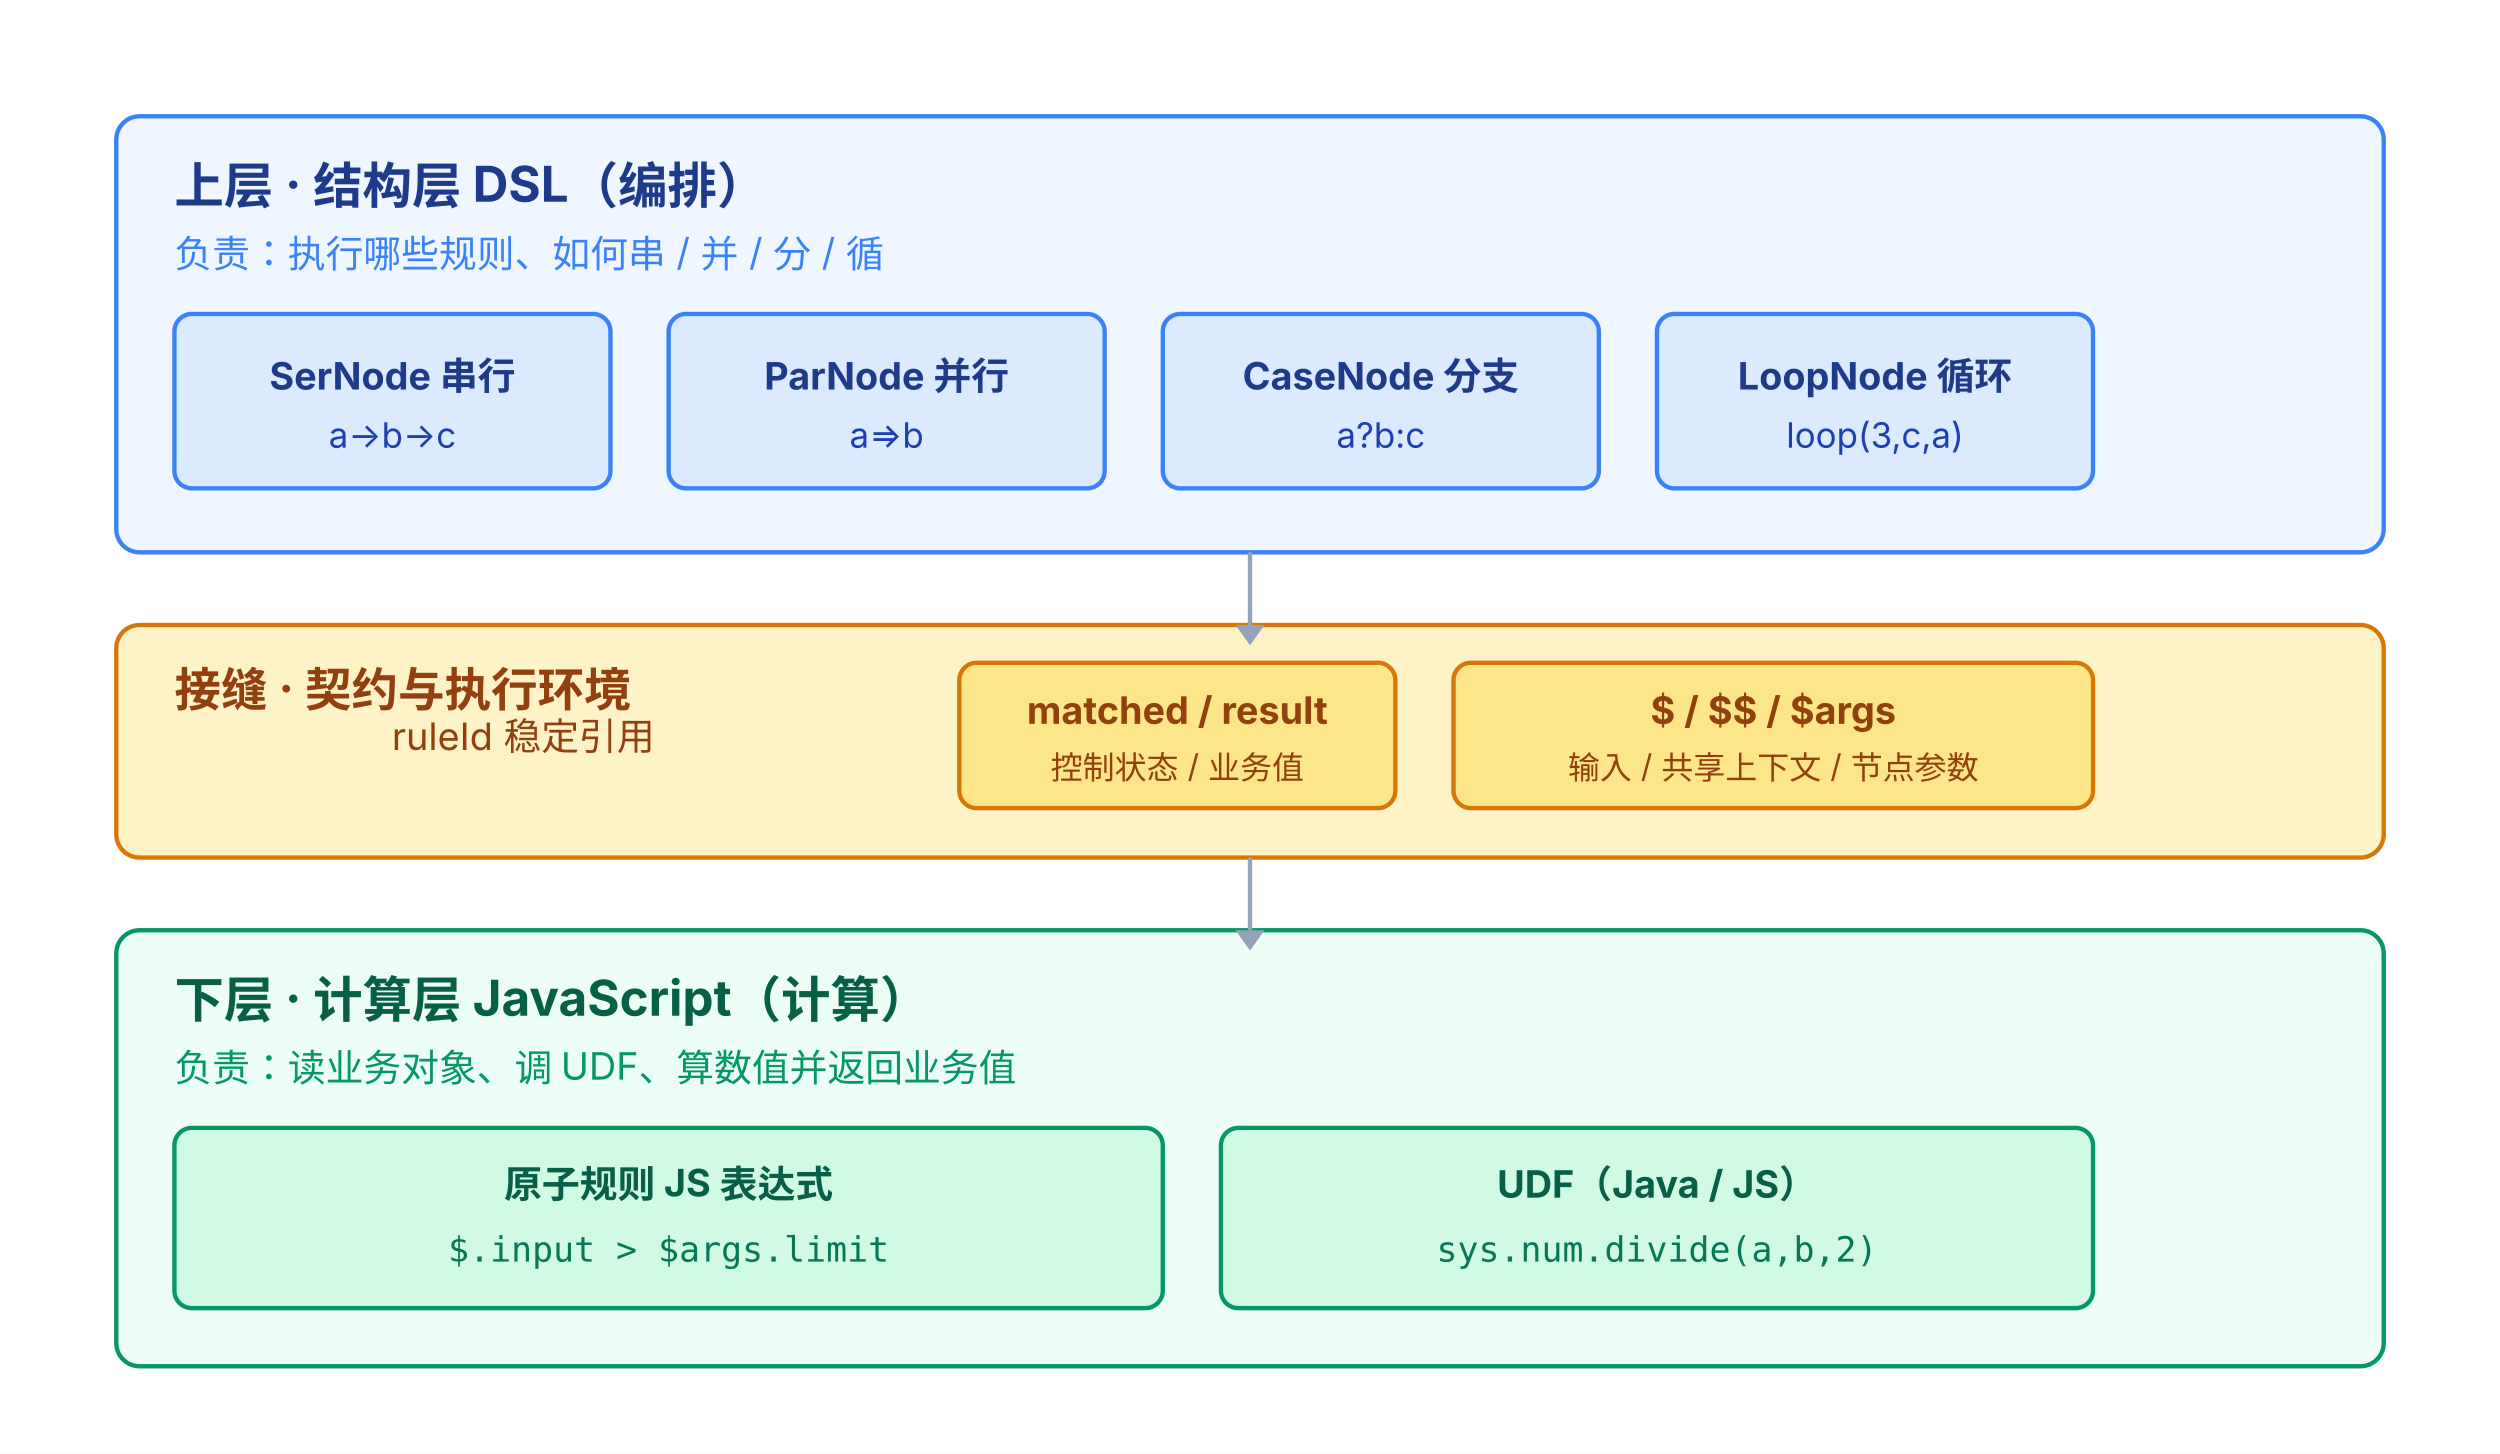
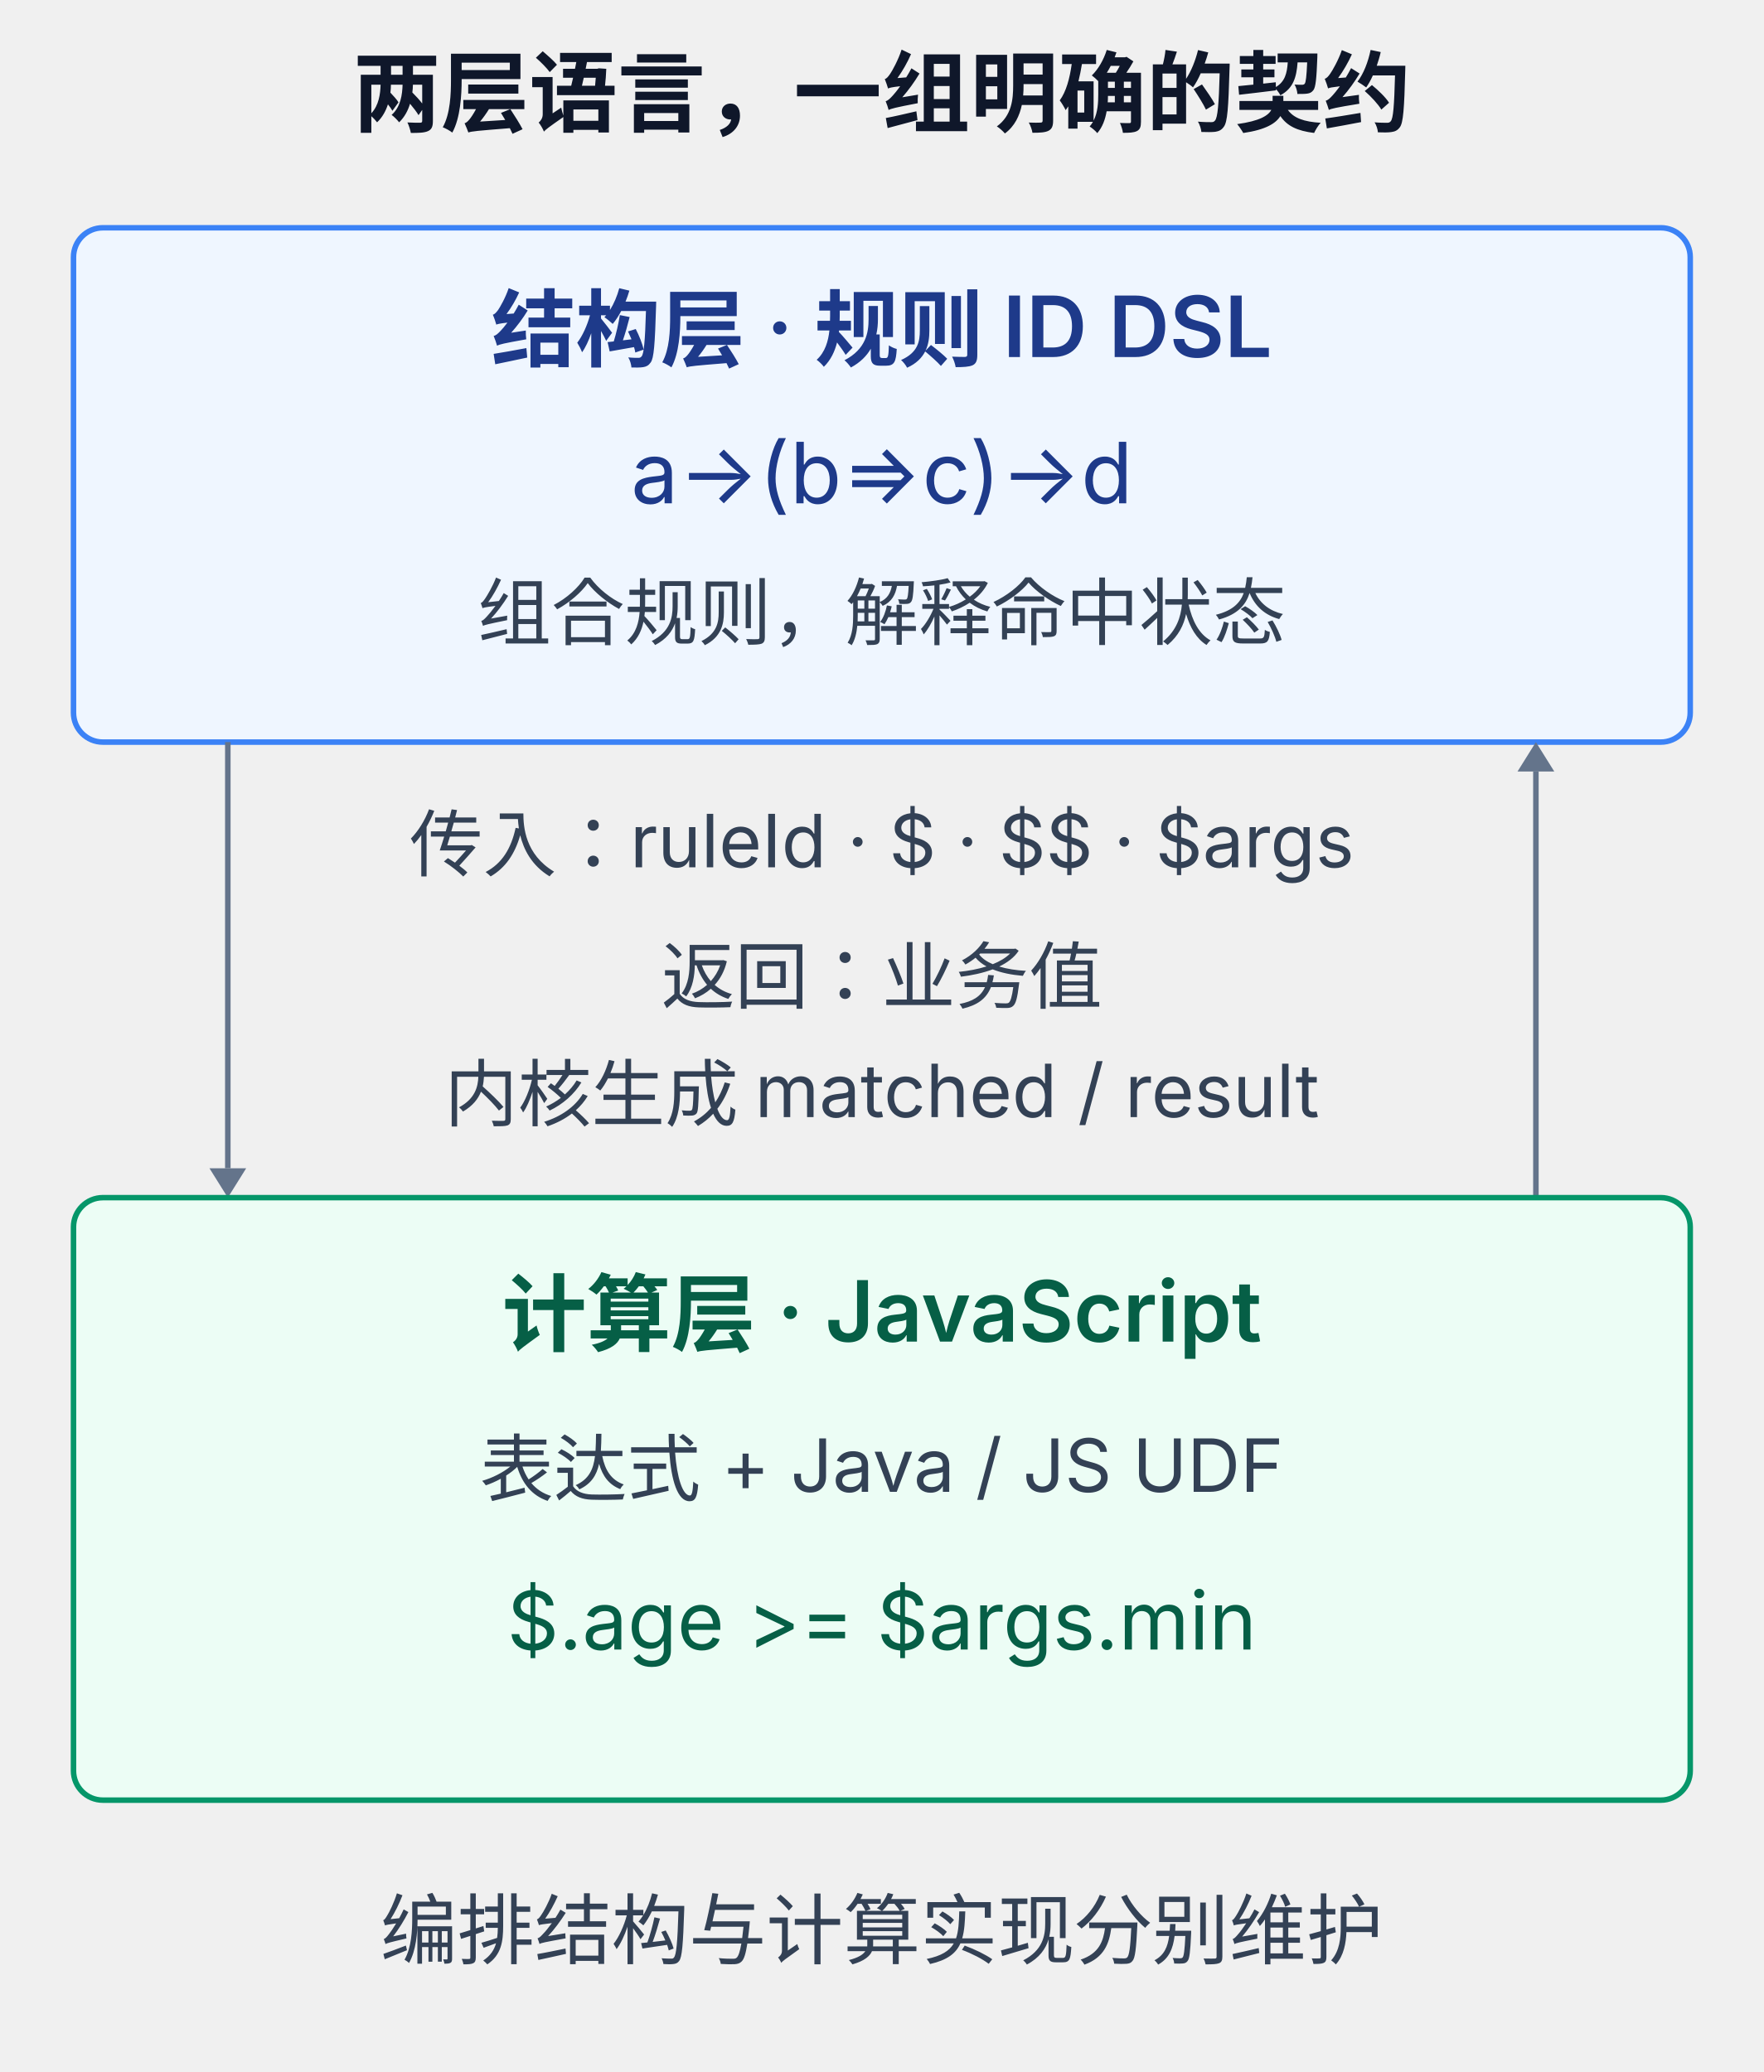
- <svg xmlns="http://www.w3.org/2000/svg" viewBox="0 0 860 500" font-family="system-ui, -apple-system, 'PingFang SC', sans-serif">
-   <rect x="0" y="0" width="860" height="500" fill="#FFFFFF" />
-   <rect x="40" y="40" width="780" height="150" rx="8" fill="#EFF6FF" stroke="#3B82F6" stroke-width="1.5" />
-   <text x="60" y="70" font-size="17" font-weight="bold" fill="#1E3A8A">上层 · 结构层 DSL（编排）</text>
-   <text x="60" y="92" font-size="13" fill="#3B82F6">负责：执行哪些规则、如何串 / 并 / 分 / 循</text>
-   <rect x="60" y="108" width="150" height="60" rx="6" fill="#DBEAFE" stroke="#3B82F6" stroke-width="1.5" />
-   <text x="135" y="134" font-size="13" font-weight="bold" fill="#1E3A8A" text-anchor="middle">SerNode 串行</text>
-   <text x="135" y="154" font-size="12" fill="#1E40AF" text-anchor="middle">a-&gt;b-&gt;c</text>
-   <rect x="230" y="108" width="150" height="60" rx="6" fill="#DBEAFE" stroke="#3B82F6" stroke-width="1.5" />
-   <text x="305" y="134" font-size="13" font-weight="bold" fill="#1E3A8A" text-anchor="middle">ParNode 并行</text>
-   <text x="305" y="154" font-size="12" fill="#1E40AF" text-anchor="middle">a=&gt;b</text>
-   <rect x="400" y="108" width="150" height="60" rx="6" fill="#DBEAFE" stroke="#3B82F6" stroke-width="1.5" />
-   <text x="475" y="134" font-size="13" font-weight="bold" fill="#1E3A8A" text-anchor="middle">CaseNode 分支</text>
-   <text x="475" y="154" font-size="12" fill="#1E40AF" text-anchor="middle">a?b:c</text>
-   <rect x="570" y="108" width="150" height="60" rx="6" fill="#DBEAFE" stroke="#3B82F6" stroke-width="1.5" />
-   <text x="645" y="134" font-size="13" font-weight="bold" fill="#1E3A8A" text-anchor="middle">LoopNode 循环</text>
-   <text x="645" y="154" font-size="12" fill="#1E40AF" text-anchor="middle">loop(3,c,a)</text>
-   <rect x="40" y="215" width="780" height="80" rx="8" fill="#FEF3C7" stroke="#D97706" stroke-width="1.5" />
-   <text x="60" y="243" font-size="16" font-weight="bold" fill="#92400E">接缝 · 契约与执行环境</text>
-   <rect x="330" y="228" width="150" height="50" rx="6" fill="#FDE68A" stroke="#D97706" stroke-width="1.5" />
-   <text x="405" y="249" font-size="13" font-weight="bold" fill="#92400E" text-anchor="middle">matched / result</text>
-   <text x="405" y="268" font-size="11" fill="#92400E" text-anchor="middle">控制状态 / 业务值</text>
-   <rect x="500" y="228" width="220" height="50" rx="6" fill="#FDE68A" stroke="#D97706" stroke-width="1.5" />
-   <text x="610" y="249" font-size="13" font-weight="bold" fill="#92400E" text-anchor="middle">$ / $$ / $args</text>
-   <text x="610" y="268" font-size="11" fill="#92400E" text-anchor="middle">输入 / 共享上下文 / 节点参数</text>
-   <text x="180" y="258" font-size="13" fill="#92400E" text-anchor="middle">ruleId 稳定引用</text>
-   <rect x="40" y="320" width="780" height="150" rx="8" fill="#ECFDF5" stroke="#059669" stroke-width="1.5" />
-   <text x="60" y="350" font-size="17" font-weight="bold" fill="#065F46">下层 · 计算层 JavaScript（计算）</text>
-   <text x="60" y="372" font-size="13" fill="#059669">负责：读业务对象、调 UDF、算数值并返回业务值</text>
-   <rect x="60" y="388" width="340" height="62" rx="6" fill="#D1FAE5" stroke="#059669" stroke-width="1.5" />
-   <text x="230" y="412" font-size="13" font-weight="bold" fill="#065F46" text-anchor="middle">原子规则 JS 表达式</text>
-   <text x="230" y="434" font-size="12" fill="#047857" text-anchor="middle" font-family="'SF Mono','Menlo',monospace">$.input &gt; $args.limit</text>
-   <rect x="420" y="388" width="300" height="62" rx="6" fill="#D1FAE5" stroke="#059669" stroke-width="1.5" />
-   <text x="570" y="412" font-size="13" font-weight="bold" fill="#065F46" text-anchor="middle">UDF（Java / JS）</text>
-   <text x="570" y="434" font-size="12" fill="#047857" text-anchor="middle" font-family="'SF Mono','Menlo',monospace">sys.num.divide(a,b,2)</text>
-   <line x1="430" y1="190" x2="430" y2="215" stroke="#94A3B8" stroke-width="1.5" />
-   <polygon points="425,215 435,215 430,222" fill="#94A3B8" />
-   <line x1="430" y1="295" x2="430" y2="320" stroke="#94A3B8" stroke-width="1.5" />
-   <polygon points="425,320 435,320 430,327" fill="#94A3B8" />
+ <svg xmlns="http://www.w3.org/2000/svg" width="480" height="564" viewBox="0 0 480 564" font-family="system-ui, -apple-system, 'PingFang SC', sans-serif">
+   <text x="240" y="34" font-size="24" fill="#0F172A" text-anchor="middle" font-weight="600">两层语言，一组明确的契约</text>
+   <rect x="20" y="62" width="440" height="140" rx="8" fill="#EFF6FF" stroke="#3B82F6" stroke-width="1.5" />
+   <text x="240" y="98" font-size="23" fill="#1E3A8A" text-anchor="middle" font-weight="600">结构层 · 规则 ID DSL</text>
+   <text x="240" y="137" font-size="23" fill="#1E3A8A" text-anchor="middle">a-&gt;(b=&gt;c)-&gt;d</text>
+   <text x="240" y="174" font-size="20" fill="#334155" text-anchor="middle">组合规则，解释命中状态</text>
+   <line x1="62" y1="202" x2="62" y2="318" stroke="#64748B" stroke-width="1.5" />
+   <polygon points="57,318 67,318 62,326" fill="#64748B" />
+   <line x1="418" y1="326" x2="418" y2="210" stroke="#64748B" stroke-width="1.5" />
+   <polygon points="413,210 423,210 418,202" fill="#64748B" />
+   <text x="240" y="237" font-size="20" fill="#334155" text-anchor="middle">传入：ruleId · $ · $$ · $args</text>
+   <text x="240" y="273" font-size="20" fill="#334155" text-anchor="middle">返回：业务值</text>
+   <text x="240" y="305" font-size="20" fill="#334155" text-anchor="middle">内核生成 matched / result</text>
+   <rect x="20" y="326" width="440" height="164" rx="8" fill="#ECFDF5" stroke="#059669" stroke-width="1.5" />
+   <text x="240" y="366" font-size="23" fill="#065F46" text-anchor="middle" font-weight="600">计算层 · JavaScript</text>
+   <text x="240" y="407" font-size="20" fill="#334155" text-anchor="middle">表达式 + Java / JS UDF</text>
+   <text x="240" y="449" font-size="22" fill="#065F46" text-anchor="middle">$.age &gt;= $args.min</text>
+   <text x="240" y="533" font-size="21" fill="#334155" text-anchor="middle">编排结构与计算实现分别维护</text>
</svg>
